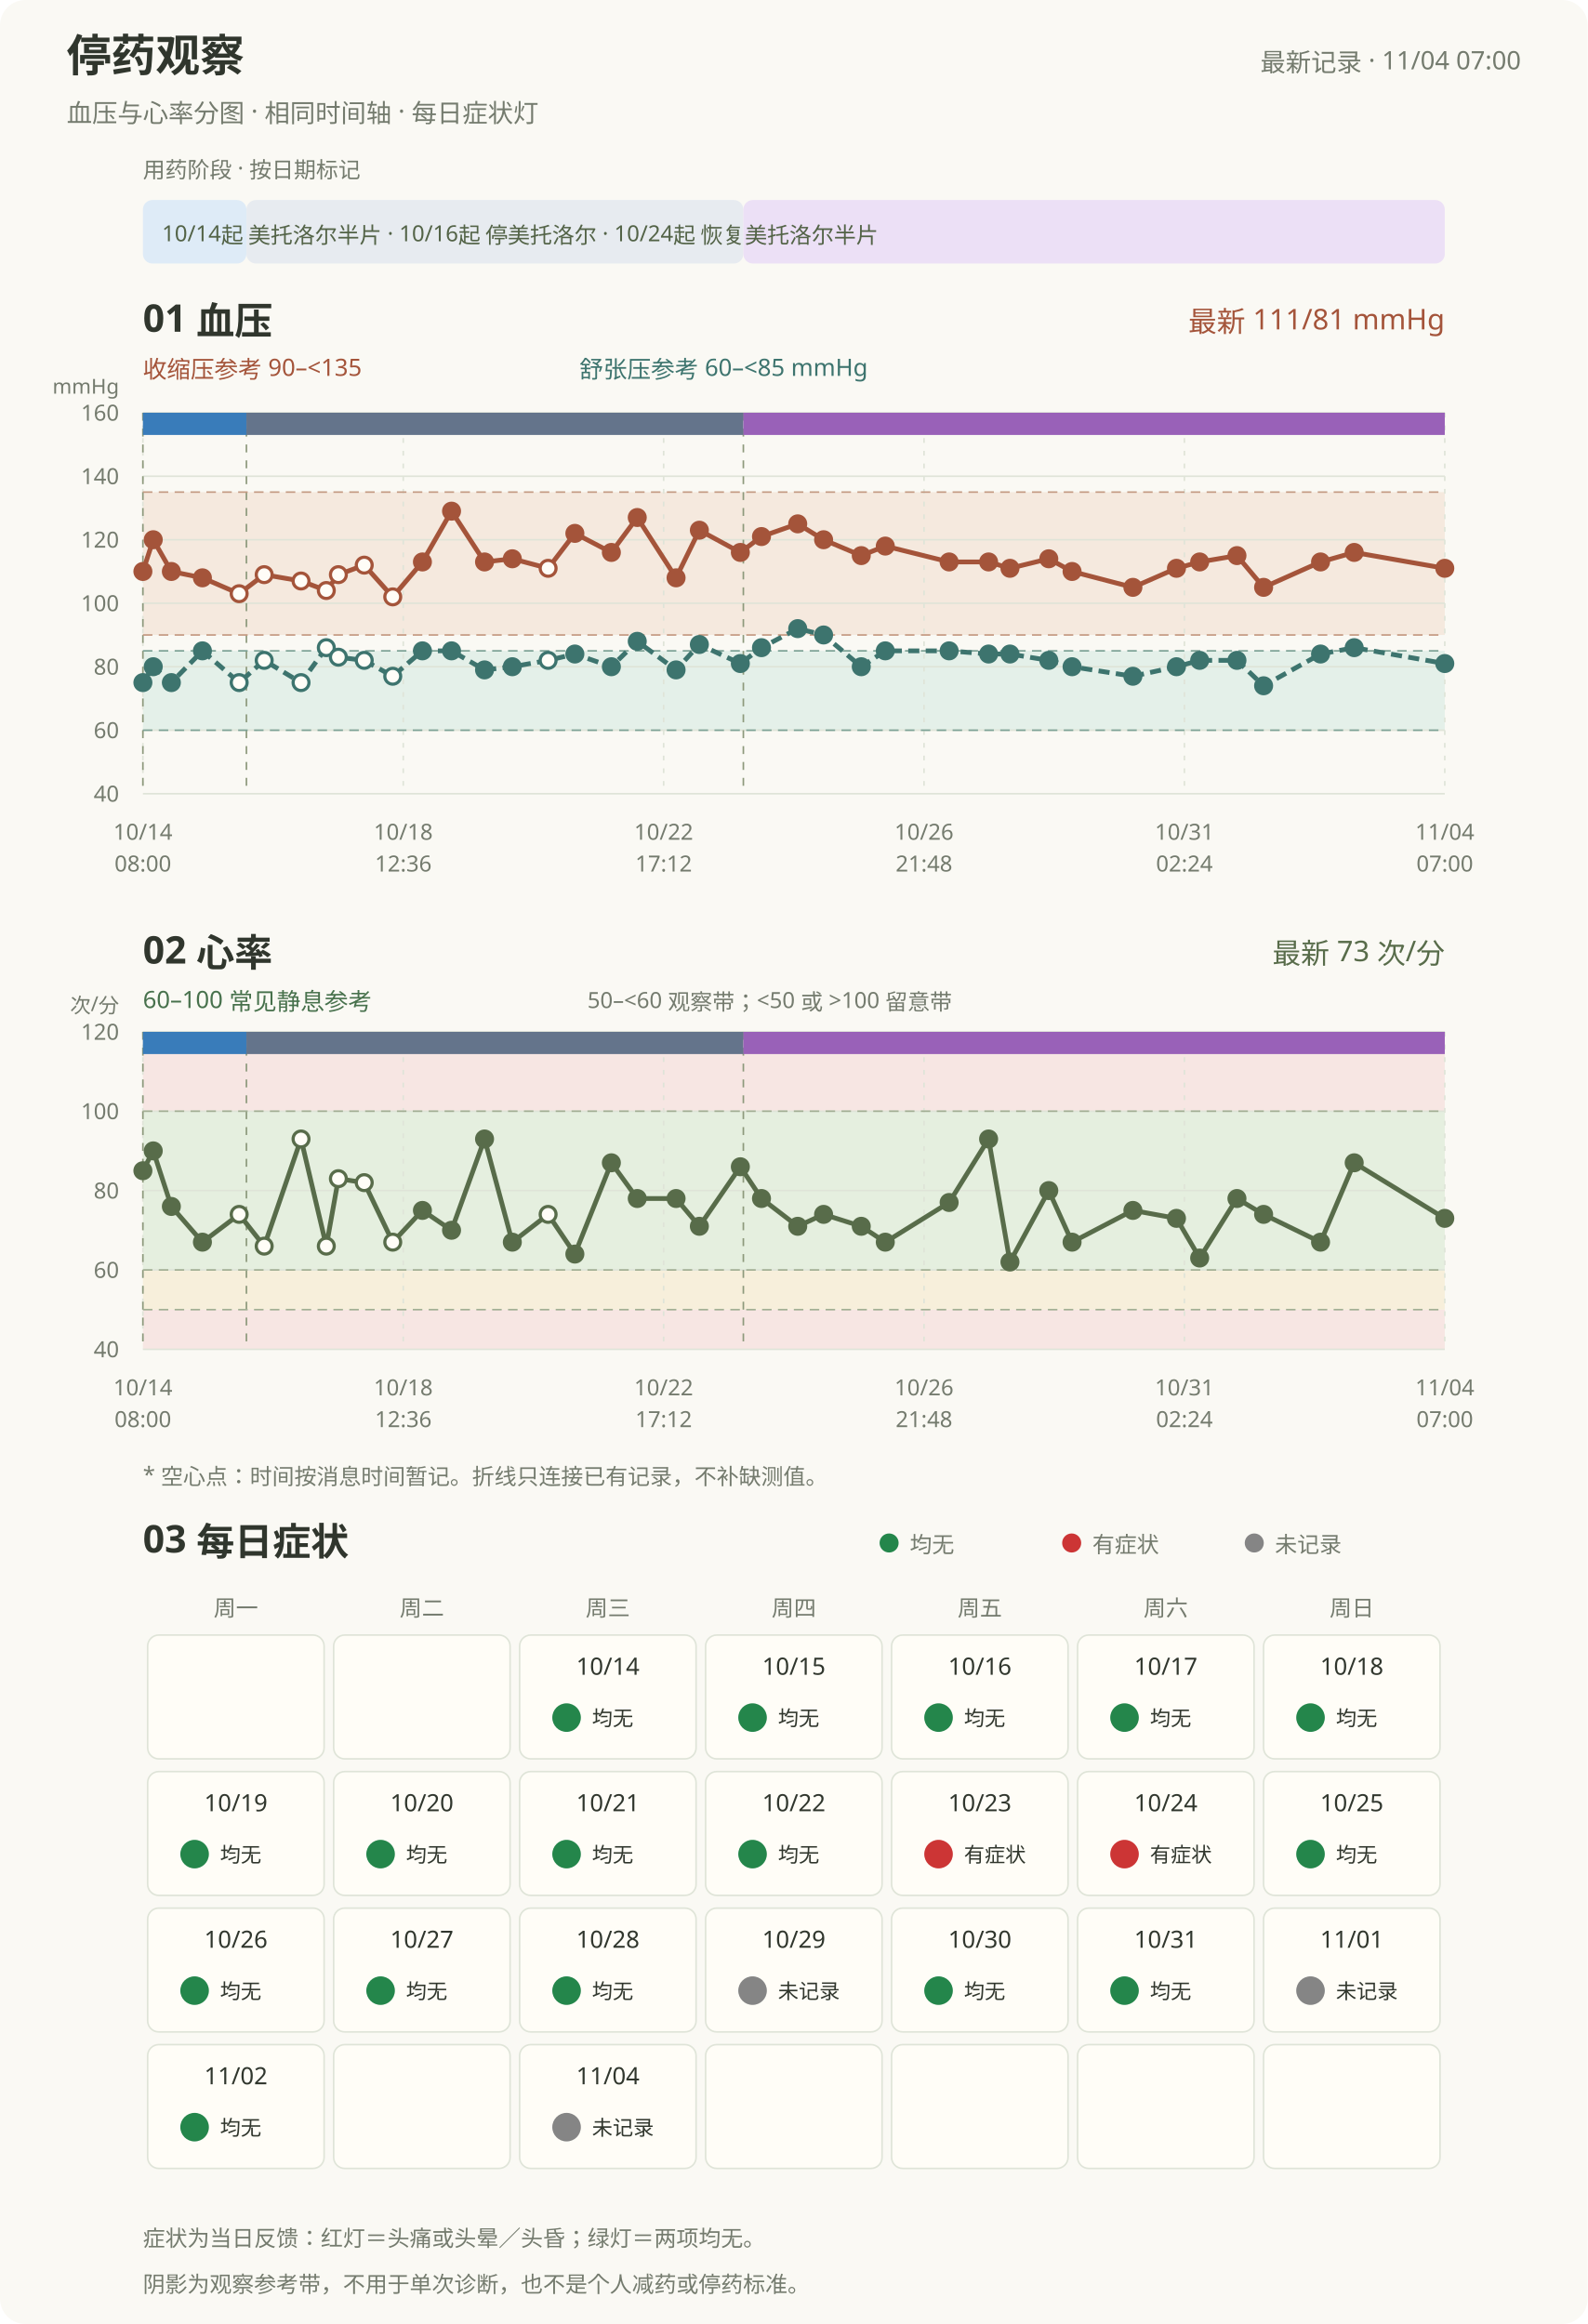
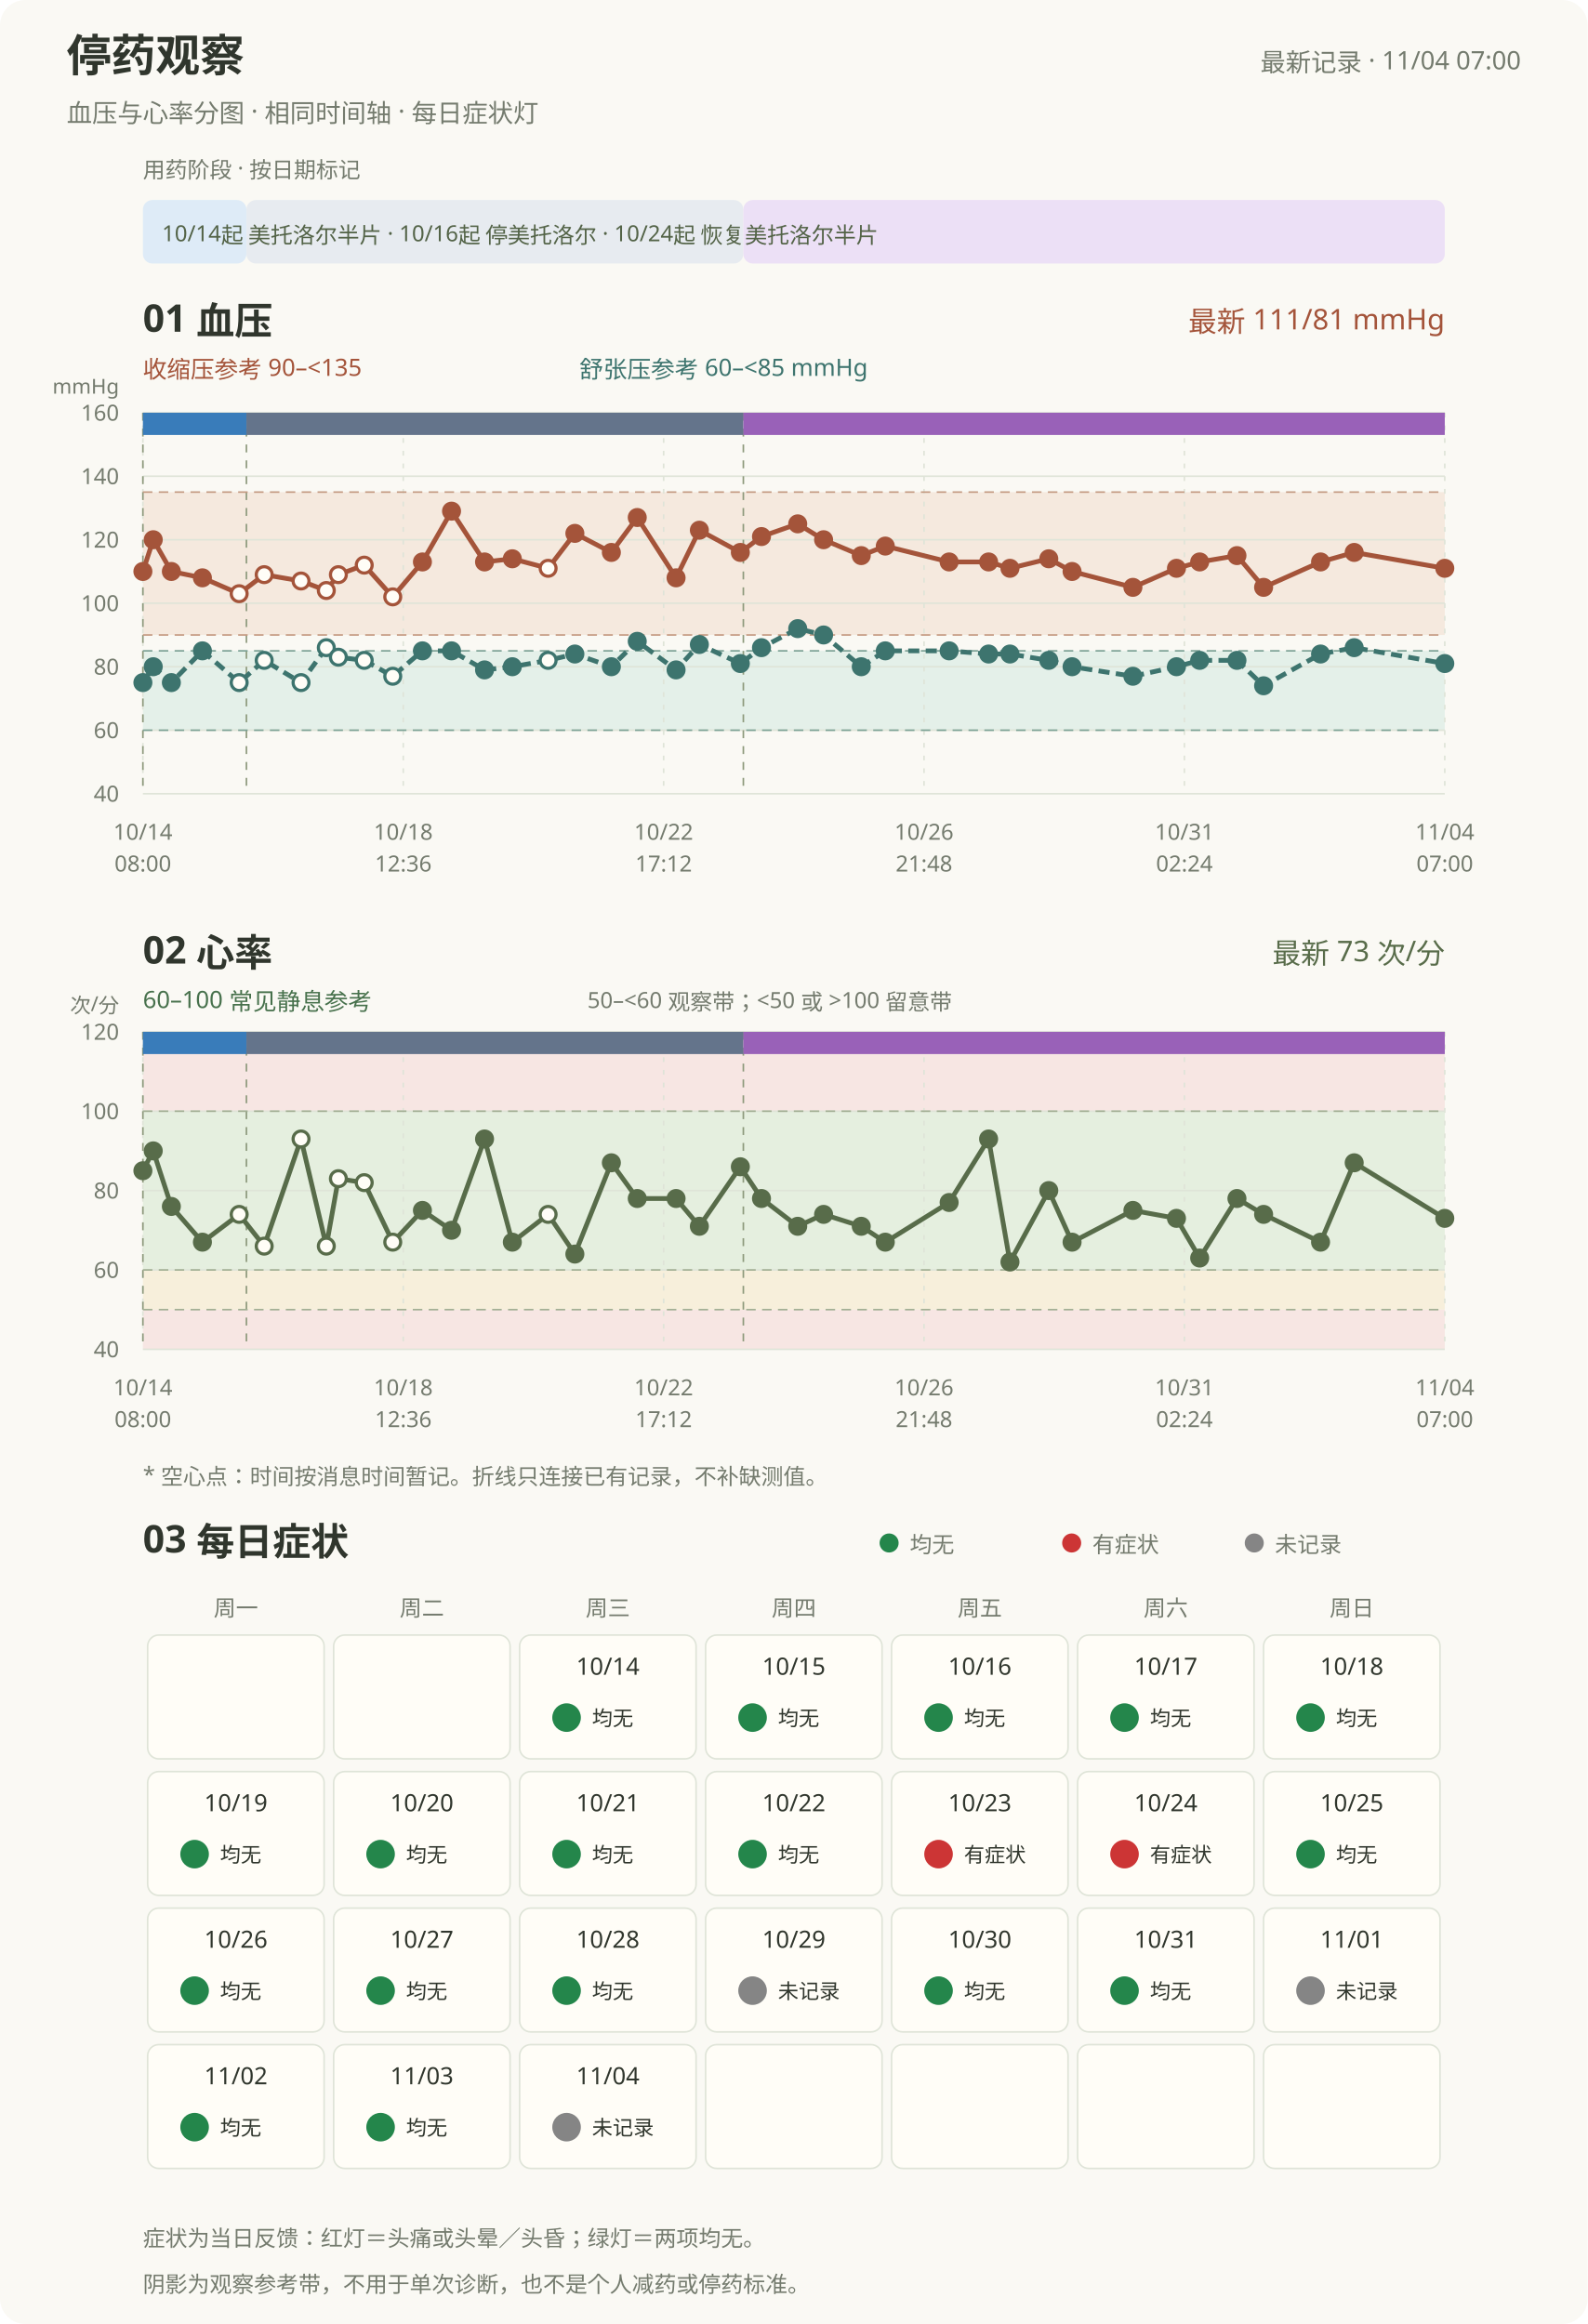
<svg xmlns="http://www.w3.org/2000/svg" viewBox="0 0 1000 1464" role="img" aria-labelledby="title desc">
  <rect width="1000" height="1464" rx="16" fill="#faf9f4" />
  <g font-family="system-ui,Microsoft YaHei,sans-serif" fill="#30362d">
    <text x="42" y="45" font-size="28" fill="#30362d" font-weight="600">停药观察</text>
    <text x="958" y="45" font-size="16" fill="#747b6e" text-anchor="end">最新记录 · 11/04 07:00</text>
    <text x="42" y="77" font-size="16" fill="#747b6e">血压与心率分图 · 相同时间轴 · 每日症状灯</text>
    <text x="90" y="112" font-size="14" fill="#747b6e">用药阶段 · 按日期标记</text>
    <rect x="90" y="126" width="65.209" height="40" rx="6" fill="#deebf7" />
    <rect x="155.209" y="126" width="313.002" height="40" rx="6" fill="#e7ebf0" />
    <rect x="468.211" y="126" width="441.789" height="40" rx="6" fill="#ece0f6" />
    <text x="102" y="152" font-size="14" fill="#536347">10/14起 美托洛尔半片 · 10/16起 停美托洛尔 · 10/24起 恢复美托洛尔半片</text>
    <text x="90" y="209" font-size="24" fill="#30362d" font-weight="600">01  血压</text>
    <text x="910" y="209" font-size="18" fill="#a4543a" text-anchor="end">最新 111/81 mmHg</text>
    <text x="90" y="238" font-size="15" fill="#a4543a">收缩压参考 90–&lt;135</text>
    <text x="365" y="238" font-size="15" fill="#3d746e">舒张压参考 60–&lt;85 mmHg</text>
    <rect data-band="systolic-90-135" x="90" y="310" width="820" height="90" fill="#f5e9de" />
    <rect data-band="diastolic-60-85" x="90" y="410" width="820" height="50" fill="#e4f0e9" />
    <text x="75" y="248" font-size="13" fill="#747b6e" text-anchor="end">mmHg</text>
    <line x1="90" y1="500" x2="910" y2="500" stroke="#dfe4d8" />
    <text x="75" y="505" font-size="14" fill="#747b6e" text-anchor="end">40</text>
    <line x1="90" y1="460" x2="910" y2="460" stroke="#dfe4d8" />
    <text x="75" y="465" font-size="14" fill="#747b6e" text-anchor="end">60</text>
    <line x1="90" y1="420" x2="910" y2="420" stroke="#dfe4d8" />
    <text x="75" y="425" font-size="14" fill="#747b6e" text-anchor="end">80</text>
    <line x1="90" y1="380" x2="910" y2="380" stroke="#dfe4d8" />
    <text x="75" y="385" font-size="14" fill="#747b6e" text-anchor="end">100</text>
    <line x1="90" y1="340" x2="910" y2="340" stroke="#dfe4d8" />
    <text x="75" y="345" font-size="14" fill="#747b6e" text-anchor="end">120</text>
    <line x1="90" y1="300" x2="910" y2="300" stroke="#dfe4d8" />
    <text x="75" y="305" font-size="14" fill="#747b6e" text-anchor="end">140</text>
    <line x1="90" y1="260" x2="910" y2="260" stroke="#dfe4d8" />
    <text x="75" y="265" font-size="14" fill="#747b6e" text-anchor="end">160</text>
    <line x1="90" y1="260" x2="90" y2="500" stroke="#dfe4d8" stroke-dasharray="3 5" />
    <text x="90" y="529" font-size="14" fill="#747b6e" text-anchor="middle">10/14</text>
    <text x="90" y="549" font-size="14" fill="#747b6e" text-anchor="middle">08:00</text>
    <line x1="254" y1="260" x2="254" y2="500" stroke="#dfe4d8" stroke-dasharray="3 5" />
    <text x="254" y="529" font-size="14" fill="#747b6e" text-anchor="middle">10/18</text>
    <text x="254" y="549" font-size="14" fill="#747b6e" text-anchor="middle">12:36</text>
    <line x1="418" y1="260" x2="418" y2="500" stroke="#dfe4d8" stroke-dasharray="3 5" />
    <text x="418" y="529" font-size="14" fill="#747b6e" text-anchor="middle">10/22</text>
    <text x="418" y="549" font-size="14" fill="#747b6e" text-anchor="middle">17:12</text>
    <line x1="582" y1="260" x2="582" y2="500" stroke="#dfe4d8" stroke-dasharray="3 5" />
    <text x="582" y="529" font-size="14" fill="#747b6e" text-anchor="middle">10/26</text>
    <text x="582" y="549" font-size="14" fill="#747b6e" text-anchor="middle">21:48</text>
    <line x1="746" y1="260" x2="746" y2="500" stroke="#dfe4d8" stroke-dasharray="3 5" />
    <text x="746" y="529" font-size="14" fill="#747b6e" text-anchor="middle">10/31</text>
    <text x="746" y="549" font-size="14" fill="#747b6e" text-anchor="middle">02:24</text>
    <line x1="910" y1="260" x2="910" y2="500" stroke="#dfe4d8" stroke-dasharray="3 5" />
    <text x="910" y="529" font-size="14" fill="#747b6e" text-anchor="middle">11/04</text>
    <text x="910" y="549" font-size="14" fill="#747b6e" text-anchor="middle">07:00</text>
    <line x1="90" y1="260" x2="90" y2="500" stroke="#8d997c" stroke-dasharray="5 5" />
    <line x1="155.209" y1="260" x2="155.209" y2="500" stroke="#8d997c" stroke-dasharray="5 5" />
    <line x1="468.211" y1="260" x2="468.211" y2="500" stroke="#8d997c" stroke-dasharray="5 5" />
    <line x1="90" y1="400" x2="910" y2="400" stroke="#c49a82" stroke-dasharray="6 4" />
    <line x1="90" y1="310" x2="910" y2="310" stroke="#c49a82" stroke-dasharray="6 4" />
    <line x1="90" y1="460" x2="910" y2="460" stroke="#7ca296" stroke-dasharray="6 4" />
    <line x1="90" y1="410" x2="910" y2="410" stroke="#7ca296" stroke-dasharray="6 4" />
    <rect data-medication-phase="2026-10-14" x="90" y="260" width="65.209" height="14" fill="#397cba" />
    <rect data-medication-phase="2026-10-16" x="155.209" y="260" width="313.002" height="14" fill="#64748b" />
    <rect data-medication-phase="2026-10-24" x="468.211" y="260" width="441.789" height="14" fill="#9961b8" />
    <polyline data-series="systolic" points="90,360 96.521,340 107.932,360 127.495,364 150.644,374 166.403,362 189.606,366 205.528,372 213.136,362 229.411,356 247.37,376 266.064,354 284.404,322 305.189,354 322.687,352 345.238,358 362.083,336 385.07,348 401.372,326 425.825,364 440.497,334 466.309,348 479.622,338 502.445,330 518.748,340 542.467,350 557.601,344 597.813,354 622.674,354 636.123,358 660.577,352 675.249,360 713.559,370 741.001,358 755.618,354 779.093,350 795.885,370 831.75,354 852.942,348 910,358" fill="none" stroke="#a4543a" stroke-width="3" stroke-linejoin="round" />
    <circle data-reading="systolic" cx="90" cy="360" r="5" stroke="#a4543a" stroke-width="2" fill="#a4543a" />
    <circle data-reading="systolic" cx="96.521" cy="340" r="5" stroke="#a4543a" stroke-width="2" fill="#a4543a" />
    <circle data-reading="systolic" cx="107.932" cy="360" r="5" stroke="#a4543a" stroke-width="2" fill="#a4543a" />
    <circle data-reading="systolic" cx="127.495" cy="364" r="5" stroke="#a4543a" stroke-width="2" fill="#a4543a" />
    <circle data-reading="systolic" cx="150.644" cy="374" r="5" stroke="#a4543a" stroke-width="2" fill="#fffdf7" />
    <circle data-reading="systolic" cx="166.403" cy="362" r="5" stroke="#a4543a" stroke-width="2" fill="#fffdf7" />
    <circle data-reading="systolic" cx="189.606" cy="366" r="5" stroke="#a4543a" stroke-width="2" fill="#fffdf7" />
    <circle data-reading="systolic" cx="205.528" cy="372" r="5" stroke="#a4543a" stroke-width="2" fill="#fffdf7" />
    <circle data-reading="systolic" cx="213.136" cy="362" r="5" stroke="#a4543a" stroke-width="2" fill="#fffdf7" />
    <circle data-reading="systolic" cx="229.411" cy="356" r="5" stroke="#a4543a" stroke-width="2" fill="#fffdf7" />
    <circle data-reading="systolic" cx="247.37" cy="376" r="5" stroke="#a4543a" stroke-width="2" fill="#fffdf7" />
    <circle data-reading="systolic" cx="266.064" cy="354" r="5" stroke="#a4543a" stroke-width="2" fill="#a4543a" />
    <circle data-reading="systolic" cx="284.404" cy="322" r="5" stroke="#a4543a" stroke-width="2" fill="#a4543a" />
    <circle data-reading="systolic" cx="305.189" cy="354" r="5" stroke="#a4543a" stroke-width="2" fill="#a4543a" />
    <circle data-reading="systolic" cx="322.687" cy="352" r="5" stroke="#a4543a" stroke-width="2" fill="#a4543a" />
    <circle data-reading="systolic" cx="345.238" cy="358" r="5" stroke="#a4543a" stroke-width="2" fill="#fffdf7" />
    <circle data-reading="systolic" cx="362.083" cy="336" r="5" stroke="#a4543a" stroke-width="2" fill="#a4543a" />
    <circle data-reading="systolic" cx="385.07" cy="348" r="5" stroke="#a4543a" stroke-width="2" fill="#a4543a" />
    <circle data-reading="systolic" cx="401.372" cy="326" r="5" stroke="#a4543a" stroke-width="2" fill="#a4543a" />
    <circle data-reading="systolic" cx="425.825" cy="364" r="5" stroke="#a4543a" stroke-width="2" fill="#a4543a" />
    <circle data-reading="systolic" cx="440.497" cy="334" r="5" stroke="#a4543a" stroke-width="2" fill="#a4543a" />
    <circle data-reading="systolic" cx="466.309" cy="348" r="5" stroke="#a4543a" stroke-width="2" fill="#a4543a" />
    <circle data-reading="systolic" cx="479.622" cy="338" r="5" stroke="#a4543a" stroke-width="2" fill="#a4543a" />
    <circle data-reading="systolic" cx="502.445" cy="330" r="5" stroke="#a4543a" stroke-width="2" fill="#a4543a" />
    <circle data-reading="systolic" cx="518.748" cy="340" r="5" stroke="#a4543a" stroke-width="2" fill="#a4543a" />
    <circle data-reading="systolic" cx="542.467" cy="350" r="5" stroke="#a4543a" stroke-width="2" fill="#a4543a" />
    <circle data-reading="systolic" cx="557.601" cy="344" r="5" stroke="#a4543a" stroke-width="2" fill="#a4543a" />
    <circle data-reading="systolic" cx="597.813" cy="354" r="5" stroke="#a4543a" stroke-width="2" fill="#a4543a" />
    <circle data-reading="systolic" cx="622.674" cy="354" r="5" stroke="#a4543a" stroke-width="2" fill="#a4543a" />
    <circle data-reading="systolic" cx="636.123" cy="358" r="5" stroke="#a4543a" stroke-width="2" fill="#a4543a" />
    <circle data-reading="systolic" cx="660.577" cy="352" r="5" stroke="#a4543a" stroke-width="2" fill="#a4543a" />
    <circle data-reading="systolic" cx="675.249" cy="360" r="5" stroke="#a4543a" stroke-width="2" fill="#a4543a" />
    <circle data-reading="systolic" cx="713.559" cy="370" r="5" stroke="#a4543a" stroke-width="2" fill="#a4543a" />
    <circle data-reading="systolic" cx="741.001" cy="358" r="5" stroke="#a4543a" stroke-width="2" fill="#a4543a" />
    <circle data-reading="systolic" cx="755.618" cy="354" r="5" stroke="#a4543a" stroke-width="2" fill="#a4543a" />
    <circle data-reading="systolic" cx="779.093" cy="350" r="5" stroke="#a4543a" stroke-width="2" fill="#a4543a" />
    <circle data-reading="systolic" cx="795.885" cy="370" r="5" stroke="#a4543a" stroke-width="2" fill="#a4543a" />
    <circle data-reading="systolic" cx="831.75" cy="354" r="5" stroke="#a4543a" stroke-width="2" fill="#a4543a" />
    <circle data-reading="systolic" cx="852.942" cy="348" r="5" stroke="#a4543a" stroke-width="2" fill="#a4543a" />
    <circle data-reading="systolic" cx="910" cy="358" r="5" stroke="#a4543a" stroke-width="2" fill="#a4543a" />
    <polyline data-series="diastolic" points="90,430 96.521,420 107.932,430 127.495,410 150.644,430 166.403,416 189.606,430 205.528,408 213.136,414 229.411,416 247.37,426 266.064,410 284.404,410 305.189,422 322.687,420 345.238,416 362.083,412 385.07,420 401.372,404 425.825,422 440.497,406 466.309,418 479.622,408 502.445,396 518.748,400 542.467,420 557.601,410 597.813,410 622.674,412 636.123,412 660.577,416 675.249,420 713.559,426 741.001,420 755.618,416 779.093,416 795.885,432 831.75,412 852.942,408 910,418" fill="none" stroke="#3d746e" stroke-width="3" stroke-linejoin="round" stroke-dasharray="7 4" />
    <circle data-reading="diastolic" cx="90" cy="430" r="5" stroke="#3d746e" stroke-width="2" fill="#3d746e" />
    <circle data-reading="diastolic" cx="96.521" cy="420" r="5" stroke="#3d746e" stroke-width="2" fill="#3d746e" />
    <circle data-reading="diastolic" cx="107.932" cy="430" r="5" stroke="#3d746e" stroke-width="2" fill="#3d746e" />
    <circle data-reading="diastolic" cx="127.495" cy="410" r="5" stroke="#3d746e" stroke-width="2" fill="#3d746e" />
    <circle data-reading="diastolic" cx="150.644" cy="430" r="5" stroke="#3d746e" stroke-width="2" fill="#fffdf7" />
    <circle data-reading="diastolic" cx="166.403" cy="416" r="5" stroke="#3d746e" stroke-width="2" fill="#fffdf7" />
    <circle data-reading="diastolic" cx="189.606" cy="430" r="5" stroke="#3d746e" stroke-width="2" fill="#fffdf7" />
    <circle data-reading="diastolic" cx="205.528" cy="408" r="5" stroke="#3d746e" stroke-width="2" fill="#fffdf7" />
    <circle data-reading="diastolic" cx="213.136" cy="414" r="5" stroke="#3d746e" stroke-width="2" fill="#fffdf7" />
    <circle data-reading="diastolic" cx="229.411" cy="416" r="5" stroke="#3d746e" stroke-width="2" fill="#fffdf7" />
    <circle data-reading="diastolic" cx="247.37" cy="426" r="5" stroke="#3d746e" stroke-width="2" fill="#fffdf7" />
    <circle data-reading="diastolic" cx="266.064" cy="410" r="5" stroke="#3d746e" stroke-width="2" fill="#3d746e" />
    <circle data-reading="diastolic" cx="284.404" cy="410" r="5" stroke="#3d746e" stroke-width="2" fill="#3d746e" />
    <circle data-reading="diastolic" cx="305.189" cy="422" r="5" stroke="#3d746e" stroke-width="2" fill="#3d746e" />
    <circle data-reading="diastolic" cx="322.687" cy="420" r="5" stroke="#3d746e" stroke-width="2" fill="#3d746e" />
    <circle data-reading="diastolic" cx="345.238" cy="416" r="5" stroke="#3d746e" stroke-width="2" fill="#fffdf7" />
    <circle data-reading="diastolic" cx="362.083" cy="412" r="5" stroke="#3d746e" stroke-width="2" fill="#3d746e" />
    <circle data-reading="diastolic" cx="385.07" cy="420" r="5" stroke="#3d746e" stroke-width="2" fill="#3d746e" />
    <circle data-reading="diastolic" cx="401.372" cy="404" r="5" stroke="#3d746e" stroke-width="2" fill="#3d746e" />
    <circle data-reading="diastolic" cx="425.825" cy="422" r="5" stroke="#3d746e" stroke-width="2" fill="#3d746e" />
    <circle data-reading="diastolic" cx="440.497" cy="406" r="5" stroke="#3d746e" stroke-width="2" fill="#3d746e" />
    <circle data-reading="diastolic" cx="466.309" cy="418" r="5" stroke="#3d746e" stroke-width="2" fill="#3d746e" />
    <circle data-reading="diastolic" cx="479.622" cy="408" r="5" stroke="#3d746e" stroke-width="2" fill="#3d746e" />
    <circle data-reading="diastolic" cx="502.445" cy="396" r="5" stroke="#3d746e" stroke-width="2" fill="#3d746e" />
    <circle data-reading="diastolic" cx="518.748" cy="400" r="5" stroke="#3d746e" stroke-width="2" fill="#3d746e" />
    <circle data-reading="diastolic" cx="542.467" cy="420" r="5" stroke="#3d746e" stroke-width="2" fill="#3d746e" />
    <circle data-reading="diastolic" cx="557.601" cy="410" r="5" stroke="#3d746e" stroke-width="2" fill="#3d746e" />
    <circle data-reading="diastolic" cx="597.813" cy="410" r="5" stroke="#3d746e" stroke-width="2" fill="#3d746e" />
    <circle data-reading="diastolic" cx="622.674" cy="412" r="5" stroke="#3d746e" stroke-width="2" fill="#3d746e" />
    <circle data-reading="diastolic" cx="636.123" cy="412" r="5" stroke="#3d746e" stroke-width="2" fill="#3d746e" />
    <circle data-reading="diastolic" cx="660.577" cy="416" r="5" stroke="#3d746e" stroke-width="2" fill="#3d746e" />
    <circle data-reading="diastolic" cx="675.249" cy="420" r="5" stroke="#3d746e" stroke-width="2" fill="#3d746e" />
    <circle data-reading="diastolic" cx="713.559" cy="426" r="5" stroke="#3d746e" stroke-width="2" fill="#3d746e" />
    <circle data-reading="diastolic" cx="741.001" cy="420" r="5" stroke="#3d746e" stroke-width="2" fill="#3d746e" />
    <circle data-reading="diastolic" cx="755.618" cy="416" r="5" stroke="#3d746e" stroke-width="2" fill="#3d746e" />
    <circle data-reading="diastolic" cx="779.093" cy="416" r="5" stroke="#3d746e" stroke-width="2" fill="#3d746e" />
    <circle data-reading="diastolic" cx="795.885" cy="432" r="5" stroke="#3d746e" stroke-width="2" fill="#3d746e" />
    <circle data-reading="diastolic" cx="831.75" cy="412" r="5" stroke="#3d746e" stroke-width="2" fill="#3d746e" />
    <circle data-reading="diastolic" cx="852.942" cy="408" r="5" stroke="#3d746e" stroke-width="2" fill="#3d746e" />
    <circle data-reading="diastolic" cx="910" cy="418" r="5" stroke="#3d746e" stroke-width="2" fill="#3d746e" />
    <text x="90" y="607" font-size="24" fill="#30362d" font-weight="600">02  心率</text>
    <text x="910" y="607" font-size="18" fill="#586c4a" text-anchor="end">最新 73 次/分</text>
    <text x="90" y="635" font-size="15" fill="#47714c">60–100 常见静息参考</text>
    <text x="370" y="635" font-size="14" fill="#747b6e">50–&lt;60 观察带；&lt;50 或 &gt;100 留意带</text>
    <rect data-band="heart-low" x="90" y="825" width="820" height="25" fill="#f7e6e3" />
    <rect data-band="heart-observe" x="90" y="800" width="820" height="25" fill="#f7efdb" />
    <rect data-band="heart-reference-60-100" x="90" y="700" width="820" height="100" fill="#e5efdf" />
    <rect data-band="heart-high" x="90" y="650" width="820" height="50" fill="#f7e6e3" />
    <text x="75" y="638" font-size="13" fill="#747b6e" text-anchor="end">次/分</text>
    <line x1="90" y1="850" x2="910" y2="850" stroke="#dfe4d8" />
    <text x="75" y="855" font-size="14" fill="#747b6e" text-anchor="end">40</text>
    <line x1="90" y1="800" x2="910" y2="800" stroke="#dfe4d8" />
    <text x="75" y="805" font-size="14" fill="#747b6e" text-anchor="end">60</text>
    <line x1="90" y1="750" x2="910" y2="750" stroke="#dfe4d8" />
    <text x="75" y="755" font-size="14" fill="#747b6e" text-anchor="end">80</text>
    <line x1="90" y1="700" x2="910" y2="700" stroke="#dfe4d8" />
    <text x="75" y="705" font-size="14" fill="#747b6e" text-anchor="end">100</text>
    <line x1="90" y1="650" x2="910" y2="650" stroke="#dfe4d8" />
    <text x="75" y="655" font-size="14" fill="#747b6e" text-anchor="end">120</text>
    <line x1="90" y1="650" x2="90" y2="850" stroke="#dfe4d8" stroke-dasharray="3 5" />
    <text x="90" y="879" font-size="14" fill="#747b6e" text-anchor="middle">10/14</text>
    <text x="90" y="899" font-size="14" fill="#747b6e" text-anchor="middle">08:00</text>
    <line x1="254" y1="650" x2="254" y2="850" stroke="#dfe4d8" stroke-dasharray="3 5" />
    <text x="254" y="879" font-size="14" fill="#747b6e" text-anchor="middle">10/18</text>
    <text x="254" y="899" font-size="14" fill="#747b6e" text-anchor="middle">12:36</text>
    <line x1="418" y1="650" x2="418" y2="850" stroke="#dfe4d8" stroke-dasharray="3 5" />
    <text x="418" y="879" font-size="14" fill="#747b6e" text-anchor="middle">10/22</text>
    <text x="418" y="899" font-size="14" fill="#747b6e" text-anchor="middle">17:12</text>
    <line x1="582" y1="650" x2="582" y2="850" stroke="#dfe4d8" stroke-dasharray="3 5" />
    <text x="582" y="879" font-size="14" fill="#747b6e" text-anchor="middle">10/26</text>
    <text x="582" y="899" font-size="14" fill="#747b6e" text-anchor="middle">21:48</text>
    <line x1="746" y1="650" x2="746" y2="850" stroke="#dfe4d8" stroke-dasharray="3 5" />
    <text x="746" y="879" font-size="14" fill="#747b6e" text-anchor="middle">10/31</text>
    <text x="746" y="899" font-size="14" fill="#747b6e" text-anchor="middle">02:24</text>
    <line x1="910" y1="650" x2="910" y2="850" stroke="#dfe4d8" stroke-dasharray="3 5" />
    <text x="910" y="879" font-size="14" fill="#747b6e" text-anchor="middle">11/04</text>
    <text x="910" y="899" font-size="14" fill="#747b6e" text-anchor="middle">07:00</text>
    <line x1="90" y1="650" x2="90" y2="850" stroke="#8d997c" stroke-dasharray="5 5" />
    <line x1="155.209" y1="650" x2="155.209" y2="850" stroke="#8d997c" stroke-dasharray="5 5" />
    <line x1="468.211" y1="650" x2="468.211" y2="850" stroke="#8d997c" stroke-dasharray="5 5" />
    <line x1="90" y1="825" x2="910" y2="825" stroke="#a2af94" stroke-dasharray="6 4" />
    <line x1="90" y1="800" x2="910" y2="800" stroke="#a2af94" stroke-dasharray="6 4" />
    <line x1="90" y1="700" x2="910" y2="700" stroke="#a2af94" stroke-dasharray="6 4" />
    <rect data-medication-phase="2026-10-14" x="90" y="650" width="65.209" height="14" fill="#397cba" />
    <rect data-medication-phase="2026-10-16" x="155.209" y="650" width="313.002" height="14" fill="#64748b" />
    <rect data-medication-phase="2026-10-24" x="468.211" y="650" width="441.789" height="14" fill="#9961b8" />
    <polyline data-series="heartRate" points="90,737.5 96.521,725 107.932,760 127.495,782.5 150.644,765 166.403,785 189.606,717.5 205.528,785 213.136,742.5 229.411,745 247.37,782.5 266.064,762.5 284.404,775 305.189,717.5 322.687,782.5 345.238,765 362.083,790 385.07,732.5 401.372,755 425.825,755 440.497,772.5 466.309,735 479.622,755 502.445,772.5 518.748,765 542.467,772.5 557.601,782.5 597.813,757.5 622.674,717.5 636.123,795 660.577,750 675.249,782.5 713.559,762.5 741.001,767.5 755.618,792.5 779.093,755 795.885,765 831.75,782.5 852.942,732.5 910,767.5" fill="none" stroke="#586c4a" stroke-width="3" stroke-linejoin="round" />
    <circle data-reading="heartRate" cx="90" cy="737.5" r="5" stroke="#586c4a" stroke-width="2" fill="#586c4a" />
    <circle data-reading="heartRate" cx="96.521" cy="725" r="5" stroke="#586c4a" stroke-width="2" fill="#586c4a" />
    <circle data-reading="heartRate" cx="107.932" cy="760" r="5" stroke="#586c4a" stroke-width="2" fill="#586c4a" />
    <circle data-reading="heartRate" cx="127.495" cy="782.5" r="5" stroke="#586c4a" stroke-width="2" fill="#586c4a" />
    <circle data-reading="heartRate" cx="150.644" cy="765" r="5" stroke="#586c4a" stroke-width="2" fill="#fffdf7" />
    <circle data-reading="heartRate" cx="166.403" cy="785" r="5" stroke="#586c4a" stroke-width="2" fill="#fffdf7" />
    <circle data-reading="heartRate" cx="189.606" cy="717.5" r="5" stroke="#586c4a" stroke-width="2" fill="#fffdf7" />
    <circle data-reading="heartRate" cx="205.528" cy="785" r="5" stroke="#586c4a" stroke-width="2" fill="#fffdf7" />
    <circle data-reading="heartRate" cx="213.136" cy="742.5" r="5" stroke="#586c4a" stroke-width="2" fill="#fffdf7" />
    <circle data-reading="heartRate" cx="229.411" cy="745" r="5" stroke="#586c4a" stroke-width="2" fill="#fffdf7" />
    <circle data-reading="heartRate" cx="247.37" cy="782.5" r="5" stroke="#586c4a" stroke-width="2" fill="#fffdf7" />
    <circle data-reading="heartRate" cx="266.064" cy="762.5" r="5" stroke="#586c4a" stroke-width="2" fill="#586c4a" />
    <circle data-reading="heartRate" cx="284.404" cy="775" r="5" stroke="#586c4a" stroke-width="2" fill="#586c4a" />
    <circle data-reading="heartRate" cx="305.189" cy="717.5" r="5" stroke="#586c4a" stroke-width="2" fill="#586c4a" />
    <circle data-reading="heartRate" cx="322.687" cy="782.5" r="5" stroke="#586c4a" stroke-width="2" fill="#586c4a" />
    <circle data-reading="heartRate" cx="345.238" cy="765" r="5" stroke="#586c4a" stroke-width="2" fill="#fffdf7" />
    <circle data-reading="heartRate" cx="362.083" cy="790" r="5" stroke="#586c4a" stroke-width="2" fill="#586c4a" />
    <circle data-reading="heartRate" cx="385.07" cy="732.5" r="5" stroke="#586c4a" stroke-width="2" fill="#586c4a" />
    <circle data-reading="heartRate" cx="401.372" cy="755" r="5" stroke="#586c4a" stroke-width="2" fill="#586c4a" />
    <circle data-reading="heartRate" cx="425.825" cy="755" r="5" stroke="#586c4a" stroke-width="2" fill="#586c4a" />
    <circle data-reading="heartRate" cx="440.497" cy="772.5" r="5" stroke="#586c4a" stroke-width="2" fill="#586c4a" />
    <circle data-reading="heartRate" cx="466.309" cy="735" r="5" stroke="#586c4a" stroke-width="2" fill="#586c4a" />
    <circle data-reading="heartRate" cx="479.622" cy="755" r="5" stroke="#586c4a" stroke-width="2" fill="#586c4a" />
    <circle data-reading="heartRate" cx="502.445" cy="772.5" r="5" stroke="#586c4a" stroke-width="2" fill="#586c4a" />
    <circle data-reading="heartRate" cx="518.748" cy="765" r="5" stroke="#586c4a" stroke-width="2" fill="#586c4a" />
    <circle data-reading="heartRate" cx="542.467" cy="772.5" r="5" stroke="#586c4a" stroke-width="2" fill="#586c4a" />
    <circle data-reading="heartRate" cx="557.601" cy="782.5" r="5" stroke="#586c4a" stroke-width="2" fill="#586c4a" />
    <circle data-reading="heartRate" cx="597.813" cy="757.5" r="5" stroke="#586c4a" stroke-width="2" fill="#586c4a" />
    <circle data-reading="heartRate" cx="622.674" cy="717.5" r="5" stroke="#586c4a" stroke-width="2" fill="#586c4a" />
    <circle data-reading="heartRate" cx="636.123" cy="795" r="5" stroke="#586c4a" stroke-width="2" fill="#586c4a" />
    <circle data-reading="heartRate" cx="660.577" cy="750" r="5" stroke="#586c4a" stroke-width="2" fill="#586c4a" />
    <circle data-reading="heartRate" cx="675.249" cy="782.5" r="5" stroke="#586c4a" stroke-width="2" fill="#586c4a" />
    <circle data-reading="heartRate" cx="713.559" cy="762.5" r="5" stroke="#586c4a" stroke-width="2" fill="#586c4a" />
    <circle data-reading="heartRate" cx="741.001" cy="767.5" r="5" stroke="#586c4a" stroke-width="2" fill="#586c4a" />
    <circle data-reading="heartRate" cx="755.618" cy="792.5" r="5" stroke="#586c4a" stroke-width="2" fill="#586c4a" />
    <circle data-reading="heartRate" cx="779.093" cy="755" r="5" stroke="#586c4a" stroke-width="2" fill="#586c4a" />
    <circle data-reading="heartRate" cx="795.885" cy="765" r="5" stroke="#586c4a" stroke-width="2" fill="#586c4a" />
    <circle data-reading="heartRate" cx="831.75" cy="782.5" r="5" stroke="#586c4a" stroke-width="2" fill="#586c4a" />
    <circle data-reading="heartRate" cx="852.942" cy="732.5" r="5" stroke="#586c4a" stroke-width="2" fill="#586c4a" />
    <circle data-reading="heartRate" cx="910" cy="767.5" r="5" stroke="#586c4a" stroke-width="2" fill="#586c4a" />
    <text x="90" y="934" font-size="14" fill="#747b6e">* 空心点：时间按消息时间暂记。折线只连接已有记录，不补缺测值。</text>
    <text x="90" y="978" font-size="24" fill="#30362d" font-weight="600">03  每日症状</text>
    <circle cx="560" cy="972" r="6" fill="#24864b" />
    <text x="573" y="978" font-size="14" fill="#747b6e">均无</text>
    <circle cx="675" cy="972" r="6" fill="#cc3535" />
    <text x="688" y="978" font-size="14" fill="#747b6e">有症状</text>
    <circle cx="790" cy="972" r="6" fill="#858585" />
    <text x="803" y="978" font-size="14" fill="#747b6e">未记录</text>
    <text x="148.571" y="1018" font-size="14" fill="#747b6e" text-anchor="middle">周一</text>
    <text x="265.714" y="1018" font-size="14" fill="#747b6e" text-anchor="middle">周二</text>
    <text x="382.857" y="1018" font-size="14" fill="#747b6e" text-anchor="middle">周三</text>
    <text x="500" y="1018" font-size="14" fill="#747b6e" text-anchor="middle">周四</text>
    <text x="617.143" y="1018" font-size="14" fill="#747b6e" text-anchor="middle">周五</text>
    <text x="734.286" y="1018" font-size="14" fill="#747b6e" text-anchor="middle">周六</text>
    <text x="851.429" y="1018" font-size="14" fill="#747b6e" text-anchor="middle">周日</text>
    <rect x="93" y="1030" width="111.143" height="78" rx="7" fill="#fffdf7" stroke="#dfe4d8" />
    <rect x="210.143" y="1030" width="111.143" height="78" rx="7" fill="#fffdf7" stroke="#dfe4d8" />
    <rect x="327.286" y="1030" width="111.143" height="78" rx="7" fill="#fffdf7" stroke="#dfe4d8" />
    <rect x="444.429" y="1030" width="111.143" height="78" rx="7" fill="#fffdf7" stroke="#dfe4d8" />
    <rect x="561.571" y="1030" width="111.143" height="78" rx="7" fill="#fffdf7" stroke="#dfe4d8" />
    <rect x="678.714" y="1030" width="111.143" height="78" rx="7" fill="#fffdf7" stroke="#dfe4d8" />
    <rect x="795.857" y="1030" width="111.143" height="78" rx="7" fill="#fffdf7" stroke="#dfe4d8" />
    <rect x="93" y="1116" width="111.143" height="78" rx="7" fill="#fffdf7" stroke="#dfe4d8" />
    <rect x="210.143" y="1116" width="111.143" height="78" rx="7" fill="#fffdf7" stroke="#dfe4d8" />
    <rect x="327.286" y="1116" width="111.143" height="78" rx="7" fill="#fffdf7" stroke="#dfe4d8" />
    <rect x="444.429" y="1116" width="111.143" height="78" rx="7" fill="#fffdf7" stroke="#dfe4d8" />
    <rect x="561.571" y="1116" width="111.143" height="78" rx="7" fill="#fffdf7" stroke="#dfe4d8" />
    <rect x="678.714" y="1116" width="111.143" height="78" rx="7" fill="#fffdf7" stroke="#dfe4d8" />
    <rect x="795.857" y="1116" width="111.143" height="78" rx="7" fill="#fffdf7" stroke="#dfe4d8" />
    <rect x="93" y="1202" width="111.143" height="78" rx="7" fill="#fffdf7" stroke="#dfe4d8" />
    <rect x="210.143" y="1202" width="111.143" height="78" rx="7" fill="#fffdf7" stroke="#dfe4d8" />
    <rect x="327.286" y="1202" width="111.143" height="78" rx="7" fill="#fffdf7" stroke="#dfe4d8" />
    <rect x="444.429" y="1202" width="111.143" height="78" rx="7" fill="#fffdf7" stroke="#dfe4d8" />
    <rect x="561.571" y="1202" width="111.143" height="78" rx="7" fill="#fffdf7" stroke="#dfe4d8" />
    <rect x="678.714" y="1202" width="111.143" height="78" rx="7" fill="#fffdf7" stroke="#dfe4d8" />
    <rect x="795.857" y="1202" width="111.143" height="78" rx="7" fill="#fffdf7" stroke="#dfe4d8" />
    <rect x="93" y="1288" width="111.143" height="78" rx="7" fill="#fffdf7" stroke="#dfe4d8" />
    <rect x="210.143" y="1288" width="111.143" height="78" rx="7" fill="#fffdf7" stroke="#dfe4d8" />
    <rect x="327.286" y="1288" width="111.143" height="78" rx="7" fill="#fffdf7" stroke="#dfe4d8" />
    <rect x="444.429" y="1288" width="111.143" height="78" rx="7" fill="#fffdf7" stroke="#dfe4d8" />
    <rect x="561.571" y="1288" width="111.143" height="78" rx="7" fill="#fffdf7" stroke="#dfe4d8" />
    <rect x="678.714" y="1288" width="111.143" height="78" rx="7" fill="#fffdf7" stroke="#dfe4d8" />
    <rect x="795.857" y="1288" width="111.143" height="78" rx="7" fill="#fffdf7" stroke="#dfe4d8" />
    <g data-symptom-date="2026-10-14" role="img" aria-label="2026-10-14 头痛：无，头晕／头昏：无">
      <text x="382.857" y="1055" font-size="15" fill="#30362d" text-anchor="middle">10/14</text>
      <circle cx="356.857" cy="1082" r="9" fill="#24864b" />
      <text x="372.857" y="1087" font-size="13" fill="#30362d">均无</text>
    </g>
    <g data-symptom-date="2026-10-15" role="img" aria-label="2026-10-15 头痛：无，头晕／头昏：无">
      <text x="500" y="1055" font-size="15" fill="#30362d" text-anchor="middle">10/15</text>
      <circle cx="474" cy="1082" r="9" fill="#24864b" />
      <text x="490" y="1087" font-size="13" fill="#30362d">均无</text>
    </g>
    <g data-symptom-date="2026-10-16" role="img" aria-label="2026-10-16 头痛：无，头晕／头昏：无">
      <text x="617.143" y="1055" font-size="15" fill="#30362d" text-anchor="middle">10/16</text>
      <circle cx="591.143" cy="1082" r="9" fill="#24864b" />
      <text x="607.143" y="1087" font-size="13" fill="#30362d">均无</text>
    </g>
    <g data-symptom-date="2026-10-17" role="img" aria-label="2026-10-17 头痛：无，头晕／头昏：无">
      <text x="734.286" y="1055" font-size="15" fill="#30362d" text-anchor="middle">10/17</text>
      <circle cx="708.286" cy="1082" r="9" fill="#24864b" />
      <text x="724.286" y="1087" font-size="13" fill="#30362d">均无</text>
    </g>
    <g data-symptom-date="2026-10-18" role="img" aria-label="2026-10-18 头痛：无，头晕／头昏：无">
      <text x="851.429" y="1055" font-size="15" fill="#30362d" text-anchor="middle">10/18</text>
      <circle cx="825.429" cy="1082" r="9" fill="#24864b" />
      <text x="841.429" y="1087" font-size="13" fill="#30362d">均无</text>
    </g>
    <g data-symptom-date="2026-10-19" role="img" aria-label="2026-10-19 头痛：无，头晕／头昏：无，其他不适：20:00 心脏不舒服">
      <text x="148.571" y="1141" font-size="15" fill="#30362d" text-anchor="middle">10/19</text>
      <circle cx="122.571" cy="1168" r="9" fill="#24864b" />
      <text x="138.571" y="1173" font-size="13" fill="#30362d">均无</text>
    </g>
    <g data-symptom-date="2026-10-20" role="img" aria-label="2026-10-20 头痛：无，头晕／头昏：无">
      <text x="265.714" y="1141" font-size="15" fill="#30362d" text-anchor="middle">10/20</text>
      <circle cx="239.714" cy="1168" r="9" fill="#24864b" />
      <text x="255.714" y="1173" font-size="13" fill="#30362d">均无</text>
    </g>
    <g data-symptom-date="2026-10-21" role="img" aria-label="2026-10-21 头痛：无，头晕／头昏：无">
      <text x="382.857" y="1141" font-size="15" fill="#30362d" text-anchor="middle">10/21</text>
      <circle cx="356.857" cy="1168" r="9" fill="#24864b" />
      <text x="372.857" y="1173" font-size="13" fill="#30362d">均无</text>
    </g>
    <g data-symptom-date="2026-10-22" role="img" aria-label="2026-10-22 头痛：无，头晕／头昏：无">
      <text x="500" y="1141" font-size="15" fill="#30362d" text-anchor="middle">10/22</text>
      <circle cx="474" cy="1168" r="9" fill="#24864b" />
      <text x="490" y="1173" font-size="13" fill="#30362d">均无</text>
    </g>
    <g data-symptom-date="2026-10-23" role="img" aria-label="2026-10-23 头痛：未记录，头晕／头昏：有，其他不适：心脏不舒服">
      <text x="617.143" y="1141" font-size="15" fill="#30362d" text-anchor="middle">10/23</text>
      <circle cx="591.143" cy="1168" r="9" fill="#cc3535" />
      <text x="607.143" y="1173" font-size="13" fill="#30362d">有症状</text>
    </g>
    <g data-symptom-date="2026-10-24" role="img" aria-label="2026-10-24 头痛：有，头晕／头昏：有，其他不适：心脏不舒服">
      <text x="734.286" y="1141" font-size="15" fill="#30362d" text-anchor="middle">10/24</text>
      <circle cx="708.286" cy="1168" r="9" fill="#cc3535" />
      <text x="724.286" y="1173" font-size="13" fill="#30362d">有症状</text>
    </g>
    <g data-symptom-date="2026-10-25" role="img" aria-label="2026-10-25 头痛：无，头晕／头昏：无，其他不适：心脏疼痛有改善">
      <text x="851.429" y="1141" font-size="15" fill="#30362d" text-anchor="middle">10/25</text>
      <circle cx="825.429" cy="1168" r="9" fill="#24864b" />
      <text x="841.429" y="1173" font-size="13" fill="#30362d">均无</text>
    </g>
    <g data-symptom-date="2026-10-26" role="img" aria-label="2026-10-26 头痛：无，头晕／头昏：无，其他不适：无症状">
      <text x="148.571" y="1227" font-size="15" fill="#30362d" text-anchor="middle">10/26</text>
      <circle cx="122.571" cy="1254" r="9" fill="#24864b" />
      <text x="138.571" y="1259" font-size="13" fill="#30362d">均无</text>
    </g>
    <g data-symptom-date="2026-10-27" role="img" aria-label="2026-10-27 头痛：无，头晕／头昏：无">
      <text x="265.714" y="1227" font-size="15" fill="#30362d" text-anchor="middle">10/27</text>
      <circle cx="239.714" cy="1254" r="9" fill="#24864b" />
      <text x="255.714" y="1259" font-size="13" fill="#30362d">均无</text>
    </g>
    <g data-symptom-date="2026-10-28" role="img" aria-label="2026-10-28 头痛：无，头晕／头昏：无，其他不适：无症状">
      <text x="382.857" y="1227" font-size="15" fill="#30362d" text-anchor="middle">10/28</text>
      <circle cx="356.857" cy="1254" r="9" fill="#24864b" />
      <text x="372.857" y="1259" font-size="13" fill="#30362d">均无</text>
    </g>
    <g data-symptom-date="2026-10-29" role="img" aria-label="2026-10-29 头痛：未记录，头晕／头昏：未记录">
      <text x="500" y="1227" font-size="15" fill="#30362d" text-anchor="middle">10/29</text>
      <circle cx="474" cy="1254" r="9" fill="#858585" />
      <text x="490" y="1259" font-size="13" fill="#30362d">未记录</text>
    </g>
    <g data-symptom-date="2026-10-30" role="img" aria-label="2026-10-30 头痛：无，头晕／头昏：无，其他不适：无症状">
      <text x="617.143" y="1227" font-size="15" fill="#30362d" text-anchor="middle">10/30</text>
      <circle cx="591.143" cy="1254" r="9" fill="#24864b" />
      <text x="607.143" y="1259" font-size="13" fill="#30362d">均无</text>
    </g>
    <g data-symptom-date="2026-10-31" role="img" aria-label="2026-10-31 头痛：无，头晕／头昏：无，其他不适：无症状">
      <text x="734.286" y="1227" font-size="15" fill="#30362d" text-anchor="middle">10/31</text>
      <circle cx="708.286" cy="1254" r="9" fill="#24864b" />
      <text x="724.286" y="1259" font-size="13" fill="#30362d">均无</text>
    </g>
    <g data-symptom-date="2026-11-01" role="img" aria-label="2026-11-01 头痛：未记录，头晕／头昏：未记录">
      <text x="851.429" y="1227" font-size="15" fill="#30362d" text-anchor="middle">11/01</text>
      <circle cx="825.429" cy="1254" r="9" fill="#858585" />
      <text x="841.429" y="1259" font-size="13" fill="#30362d">未记录</text>
    </g>
    <g data-symptom-date="2026-11-02" role="img" aria-label="2026-11-02 头痛：无，头晕／头昏：无，其他不适：无症状">
      <text x="148.571" y="1313" font-size="15" fill="#30362d" text-anchor="middle">11/02</text>
      <circle cx="122.571" cy="1340" r="9" fill="#24864b" />
      <text x="138.571" y="1345" font-size="13" fill="#30362d">均无</text>
    </g>
+     <g data-symptom-date="2026-11-03" role="img" aria-label="2026-11-03 头痛：无，头晕／头昏：无，其他不适：无症状">
+       <text x="265.714" y="1313" font-size="15" fill="#30362d" text-anchor="middle">11/03</text>
+       <circle cx="239.714" cy="1340" r="9" fill="#24864b" />
+       <text x="255.714" y="1345" font-size="13" fill="#30362d">均无</text>
+     </g>
    <g data-symptom-date="2026-11-04" role="img" aria-label="2026-11-04 头痛：未记录，头晕／头昏：未记录">
      <text x="382.857" y="1313" font-size="15" fill="#30362d" text-anchor="middle">11/04</text>
      <circle cx="356.857" cy="1340" r="9" fill="#858585" />
      <text x="372.857" y="1345" font-size="13" fill="#30362d">未记录</text>
    </g>
    <text x="90" y="1415" font-size="14" fill="#747b6e">症状为当日反馈：红灯＝头痛或头晕／头昏；绿灯＝两项均无。</text>
    <text x="90" y="1444" font-size="14" fill="#747b6e">阴影为观察参考带，不用于单次诊断，也不是个人减药或停药标准。</text>
  </g>
</svg>
